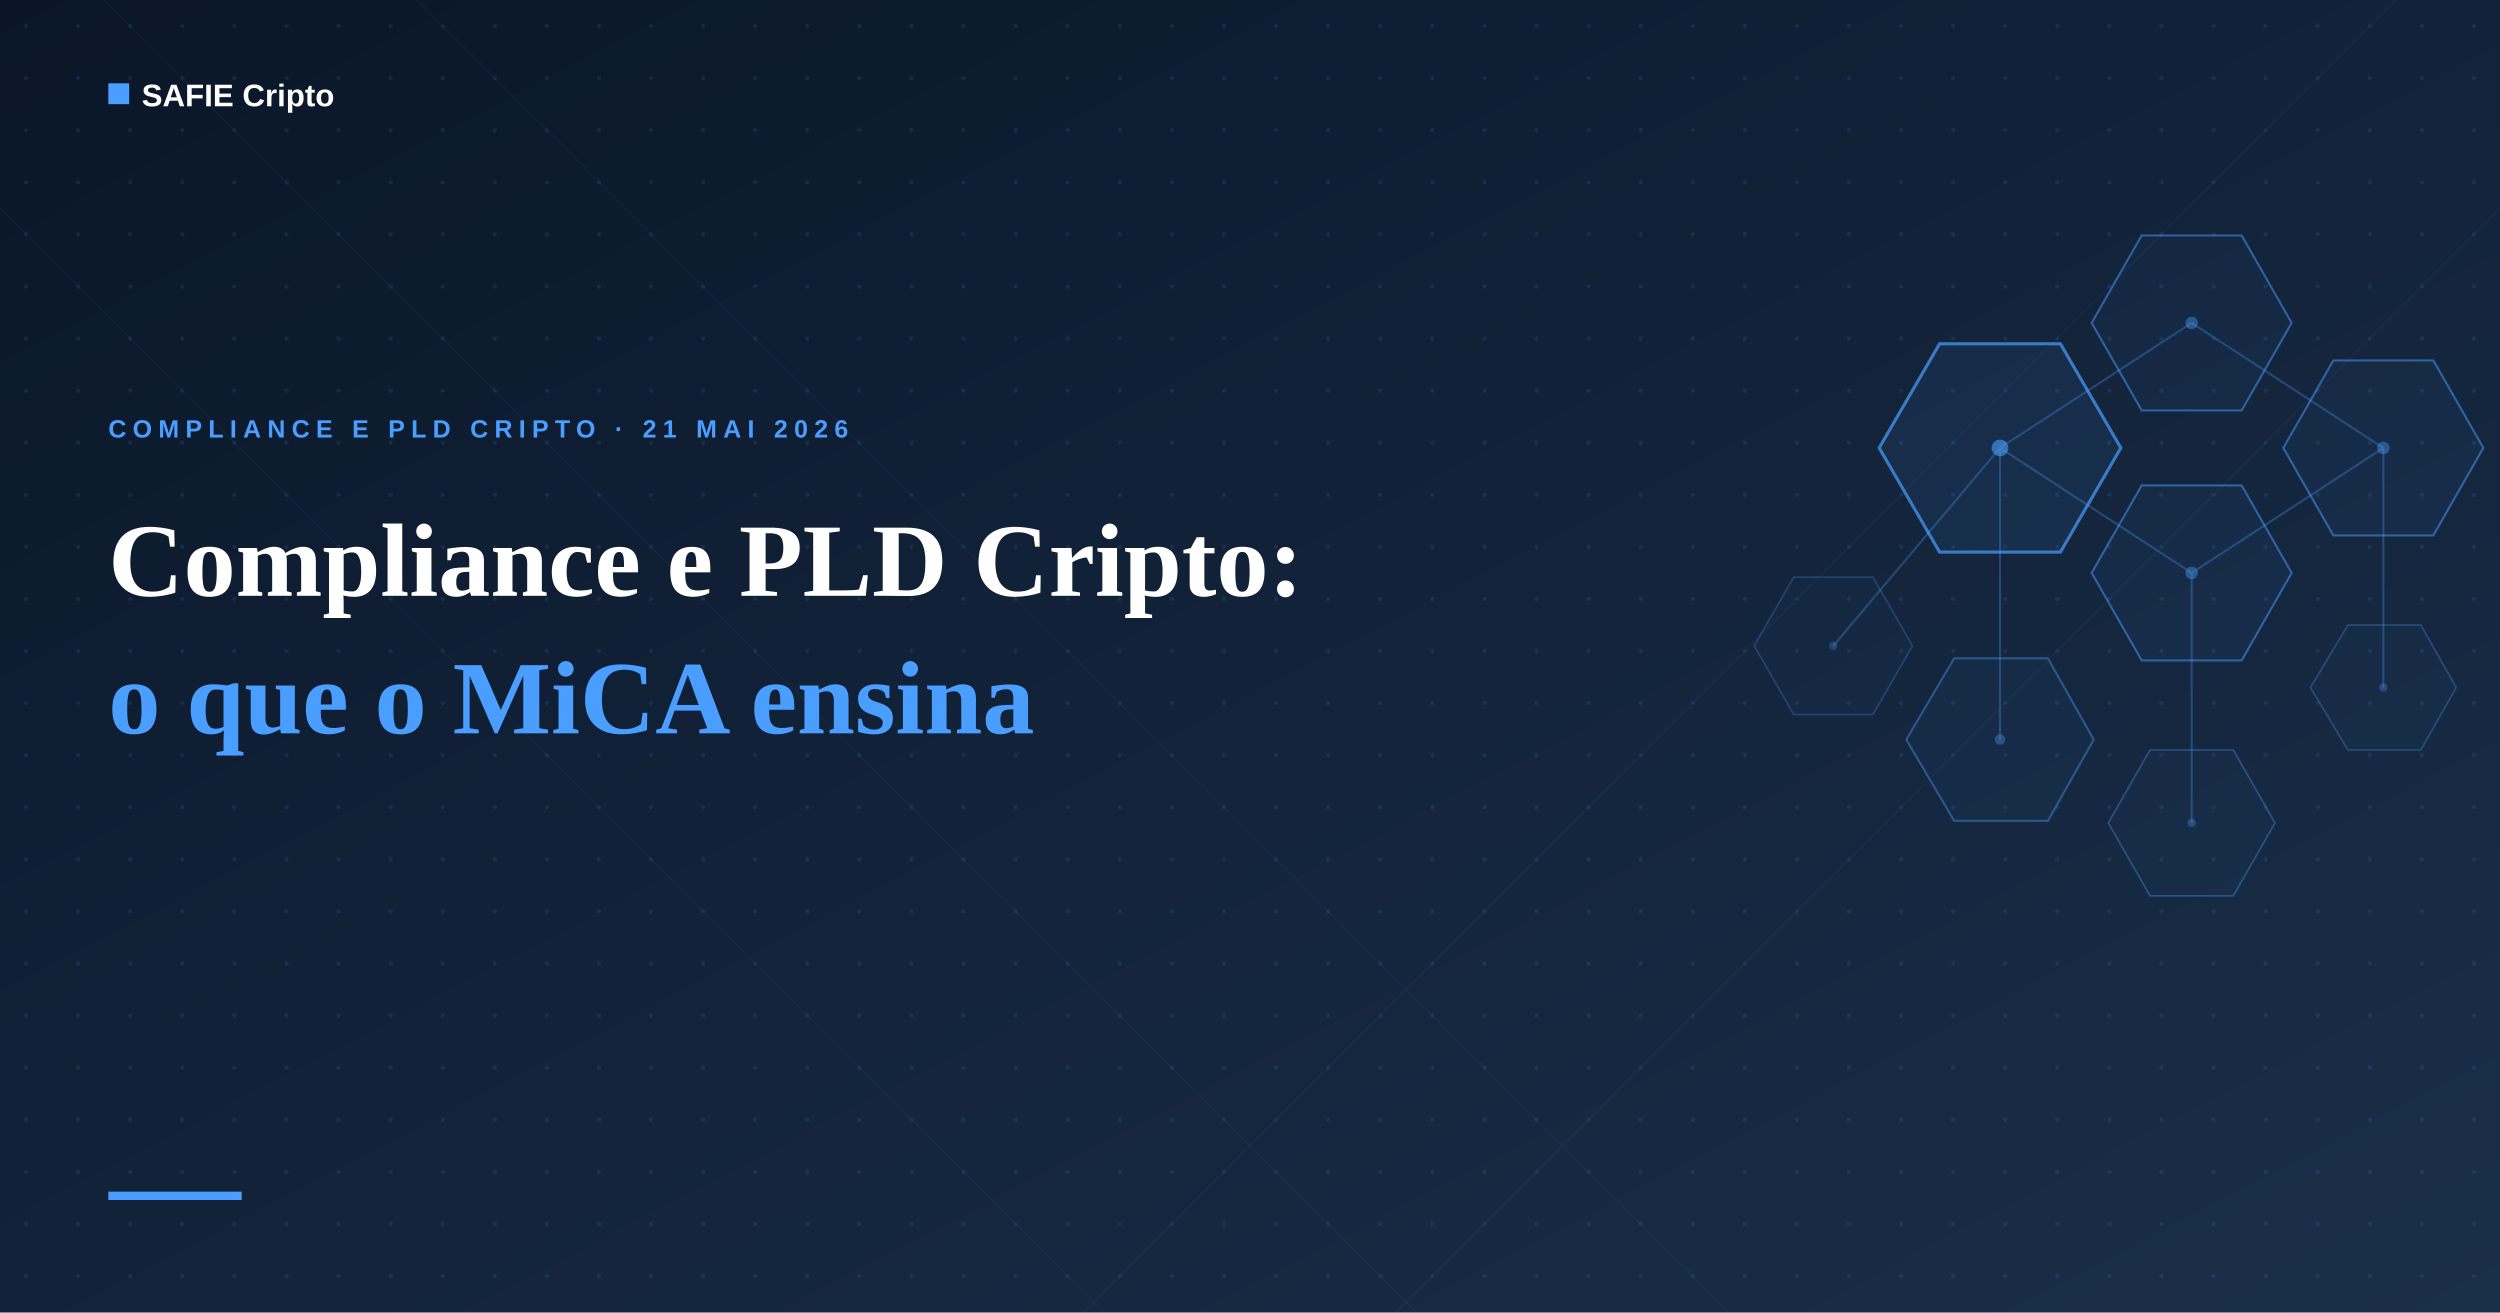
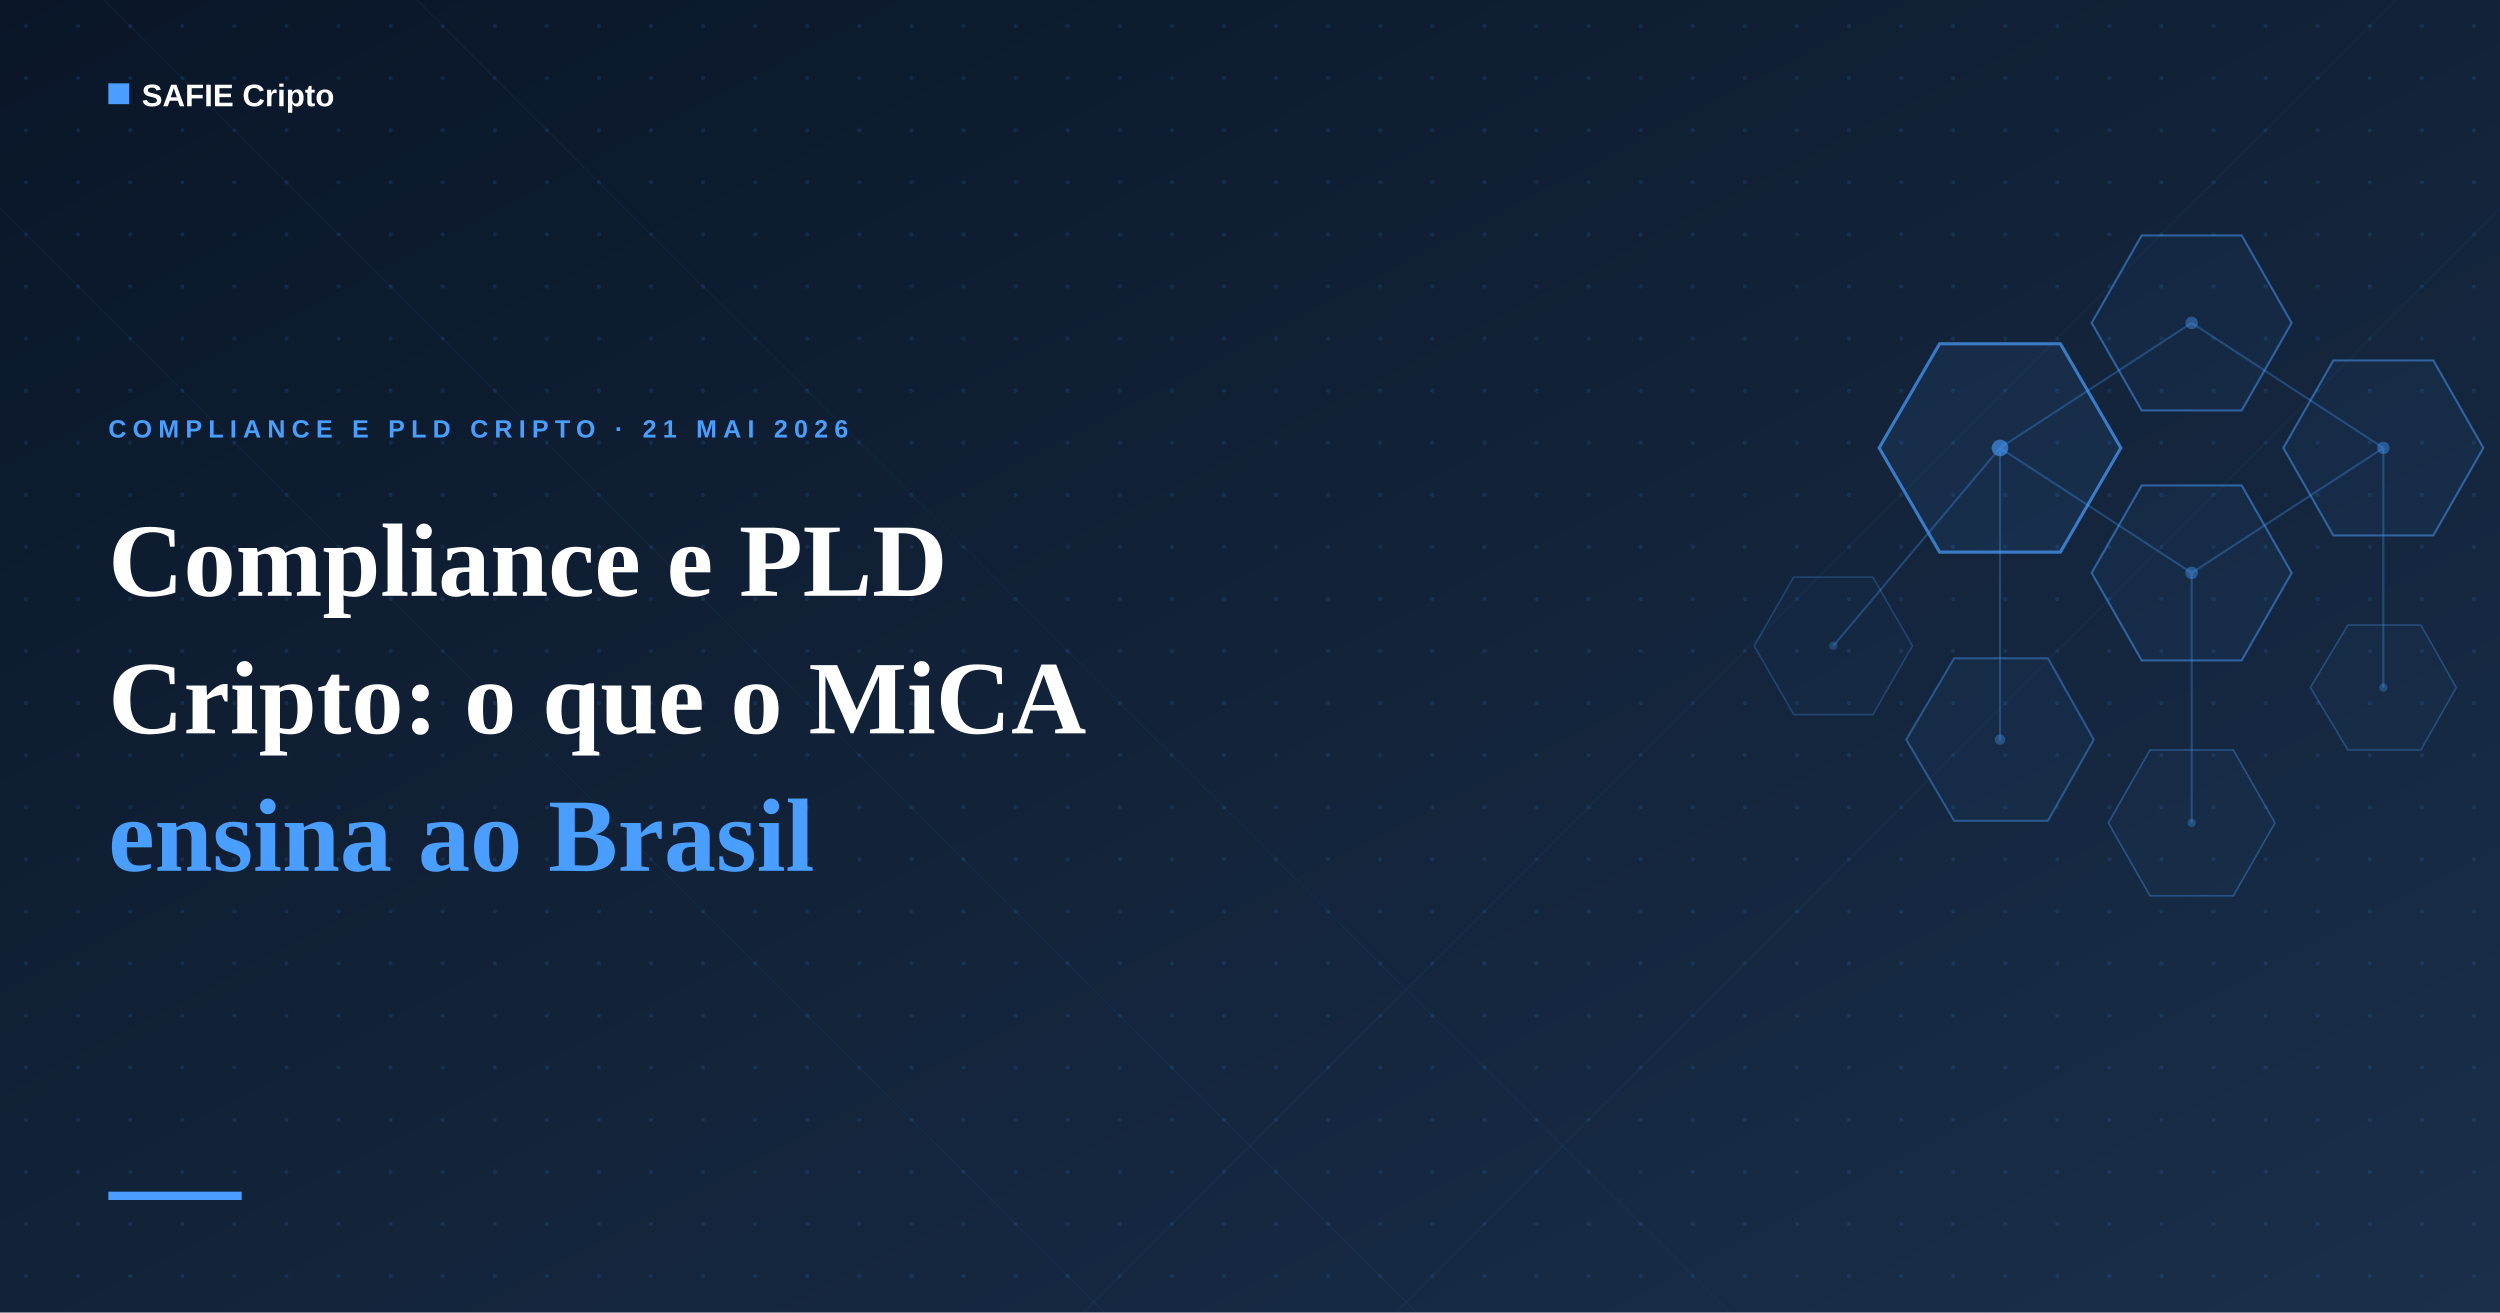
<svg xmlns="http://www.w3.org/2000/svg" viewBox="0 0 1200 630" width="1200" height="630">
  <defs>
    <linearGradient id="bg-grad" x1="0%" y1="0%" x2="100%" y2="100%">
      <stop offset="0%" stop-color="#0a1628" />
      <stop offset="100%" stop-color="#1a2f4a" />
    </linearGradient>
    <pattern id="dots" x="0" y="0" width="25" height="25" patternUnits="userSpaceOnUse">
      <circle cx="12.5" cy="12.5" r="1" fill="#4a9eff" fill-opacity="0.12" />
    </pattern>
  </defs>
  <rect width="1200" height="630" fill="url(#bg-grad)" />
  <rect width="1200" height="630" fill="url(#dots)" />
  <line x1="-100" y1="0" x2="530" y2="630" stroke="#4a9eff" stroke-width="0.8" opacity="0.05" />
  <line x1="50" y1="0" x2="680" y2="630" stroke="#4a9eff" stroke-width="0.8" opacity="0.05" />
  <line x1="200" y1="0" x2="830" y2="630" stroke="#4a9eff" stroke-width="0.8" opacity="0.05" />
  <line x1="1300" y1="0" x2="670" y2="630" stroke="#4a9eff" stroke-width="0.8" opacity="0.04" />
  <line x1="1150" y1="0" x2="520" y2="630" stroke="#4a9eff" stroke-width="0.8" opacity="0.04" />
  <g stroke="#4a9eff" stroke-width="1" opacity="0.3" fill="none">
    <line x1="960" y1="215" x2="1052" y2="155" />
    <line x1="960" y1="215" x2="1052" y2="275" />
    <line x1="1052" y1="155" x2="1144" y2="215" />
    <line x1="1052" y1="275" x2="1144" y2="215" />
    <line x1="960" y1="215" x2="960" y2="355" />
    <line x1="1052" y1="275" x2="1052" y2="395" />
    <line x1="1144" y1="215" x2="1144" y2="330" />
    <line x1="960" y1="215" x2="880" y2="310" />
  </g>
  <polygon points="1018,215 989,265 931,265 902,215 931,165 989,165" fill="#4a9eff" fill-opacity="0.08" stroke="#4a9eff" stroke-width="1.5" stroke-opacity="0.7" />
  <polygon points="1100,155 1076,197 1028,197 1004,155 1028,113 1076,113" fill="#4a9eff" fill-opacity="0.05" stroke="#4a9eff" stroke-width="1" stroke-opacity="0.5" />
  <polygon points="1100,275 1076,317 1028,317 1004,275 1028,233 1076,233" fill="#4a9eff" fill-opacity="0.05" stroke="#4a9eff" stroke-width="1" stroke-opacity="0.5" />
  <polygon points="1192,215 1168,257 1120,257 1096,215 1120,173 1168,173" fill="#4a9eff" fill-opacity="0.05" stroke="#4a9eff" stroke-width="1" stroke-opacity="0.5" />
  <polygon points="1005,355 983,394 938,394 915,355 938,316 983,316" fill="#4a9eff" fill-opacity="0.04" stroke="#4a9eff" stroke-width="1" stroke-opacity="0.4" />
  <polygon points="1092,395 1072,430 1032,430 1012,395 1032,360 1072,360" fill="#4a9eff" fill-opacity="0.03" stroke="#4a9eff" stroke-width="0.8" stroke-opacity="0.35" />
  <polygon points="1179,330 1162,360 1127,360 1109,330 1127,300 1162,300" fill="#4a9eff" fill-opacity="0.03" stroke="#4a9eff" stroke-width="0.8" stroke-opacity="0.3" />
  <polygon points="918,310 899,343 861,343 842,310 861,277 899,277" fill="#4a9eff" fill-opacity="0.03" stroke="#4a9eff" stroke-width="0.8" stroke-opacity="0.25" />
  <circle cx="960" cy="215" r="4" fill="#4a9eff" opacity="0.6" />
  <circle cx="1052" cy="155" r="3" fill="#4a9eff" opacity="0.4" />
  <circle cx="1052" cy="275" r="3" fill="#4a9eff" opacity="0.4" />
  <circle cx="1144" cy="215" r="3" fill="#4a9eff" opacity="0.4" />
  <circle cx="960" cy="355" r="2.5" fill="#4a9eff" opacity="0.35" />
  <circle cx="1052" cy="395" r="2" fill="#4a9eff" opacity="0.3" />
  <circle cx="1144" cy="330" r="2" fill="#4a9eff" opacity="0.3" />
  <circle cx="880" cy="310" r="2" fill="#4a9eff" opacity="0.25" />
  <rect x="52" y="40" width="10" height="10" fill="#4a9eff" />
  <text x="68" y="51" fill="#ffffff" font-family="'DM Sans', Arial, sans-serif" font-size="15" font-weight="600">SAFIE Cripto</text>
  <text x="52" y="210" fill="#4a9eff" font-family="'DM Sans', Arial, sans-serif" font-size="12" font-weight="600" letter-spacing="3">COMPLIANCE E PLD CRIPTO · 21 MAI 2026</text>
-   <text x="52" y="286" fill="#ffffff" font-family="Georgia, 'Times New Roman', serif" font-size="50" font-weight="700">Compliance e PLD Cripto:</text>
-   <text x="52" y="352" fill="#4a9eff" font-family="Georgia, 'Times New Roman', serif" font-size="50" font-weight="700">o que o MiCA ensina</text>
-   <text x="52" y="418" fill="#4a9eff" font-family="Georgia, 'Times New Roman', serif" font-size="50" font-weight="700" />
+   <text x="52" y="286" fill="#ffffff" font-family="Georgia, 'Times New Roman', serif" font-size="50" font-weight="700">Compliance e PLD</text>
+   <text x="52" y="352" fill="#ffffff" font-family="Georgia, 'Times New Roman', serif" font-size="50" font-weight="700">Cripto: o que o MiCA</text>
+   <text x="52" y="418" fill="#4a9eff" font-family="Georgia, 'Times New Roman', serif" font-size="50" font-weight="700">ensina ao Brasil</text>
  <rect x="52" y="572" width="64" height="4" fill="#4a9eff" />
</svg>
